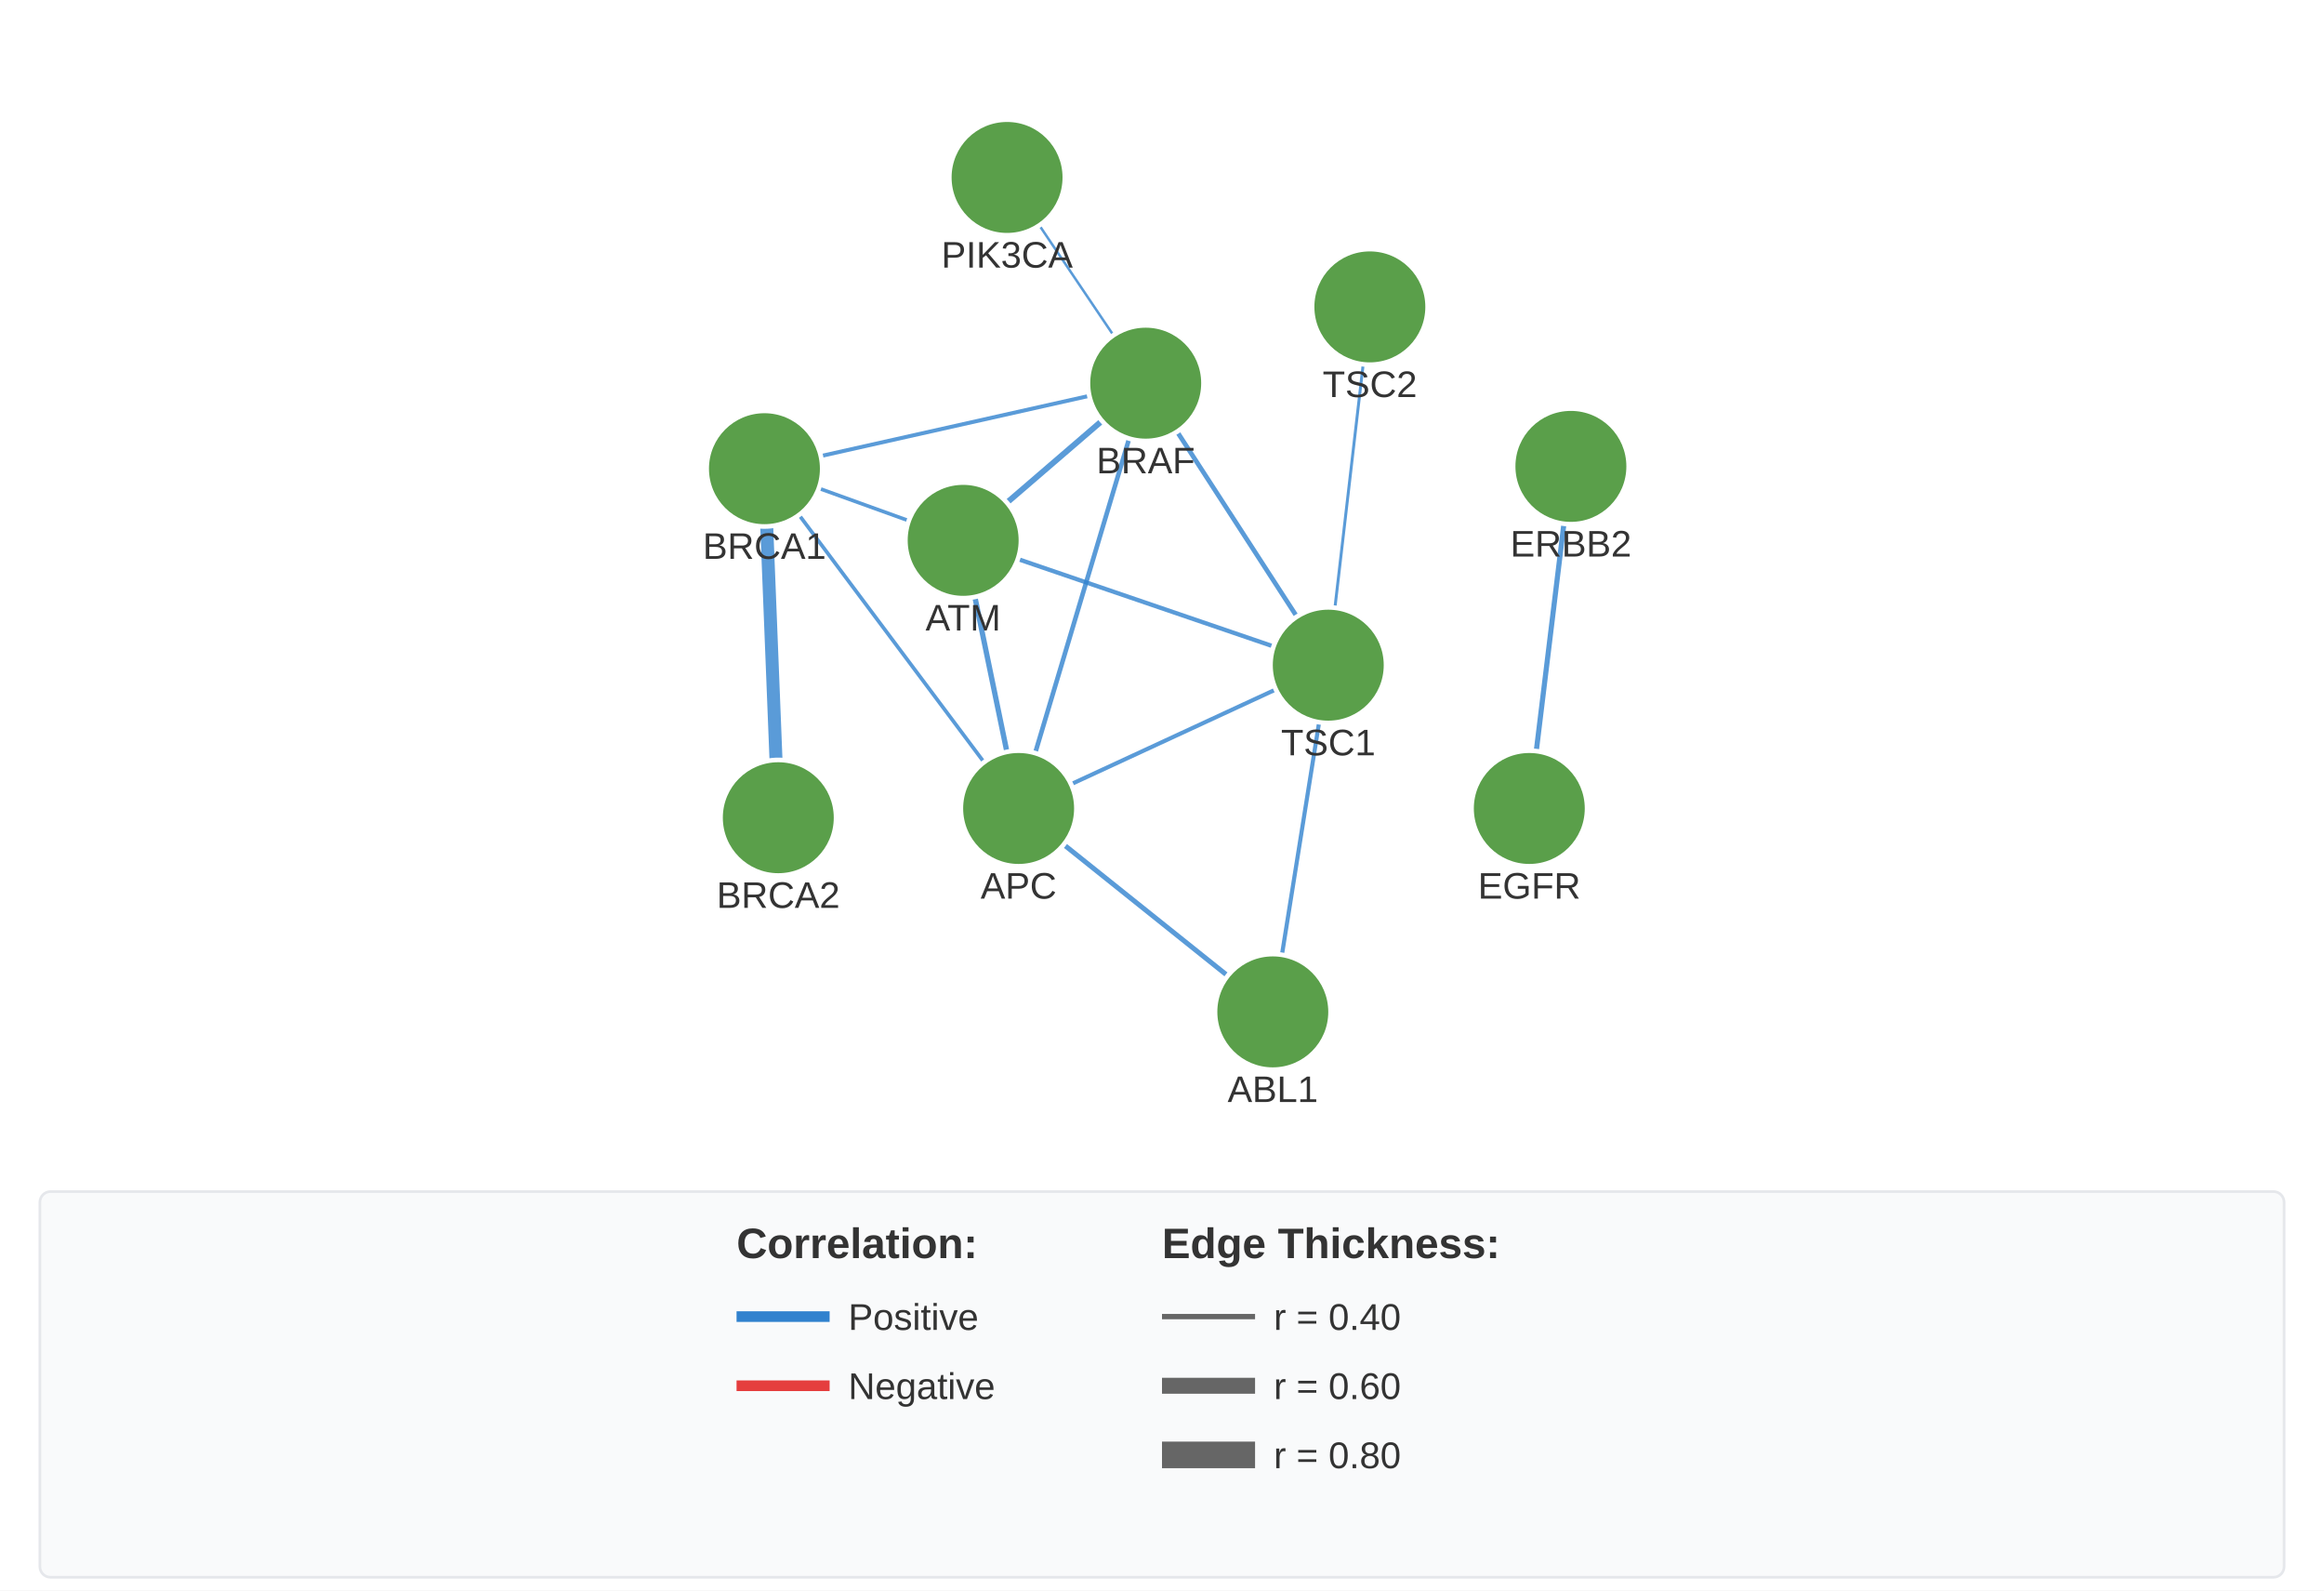
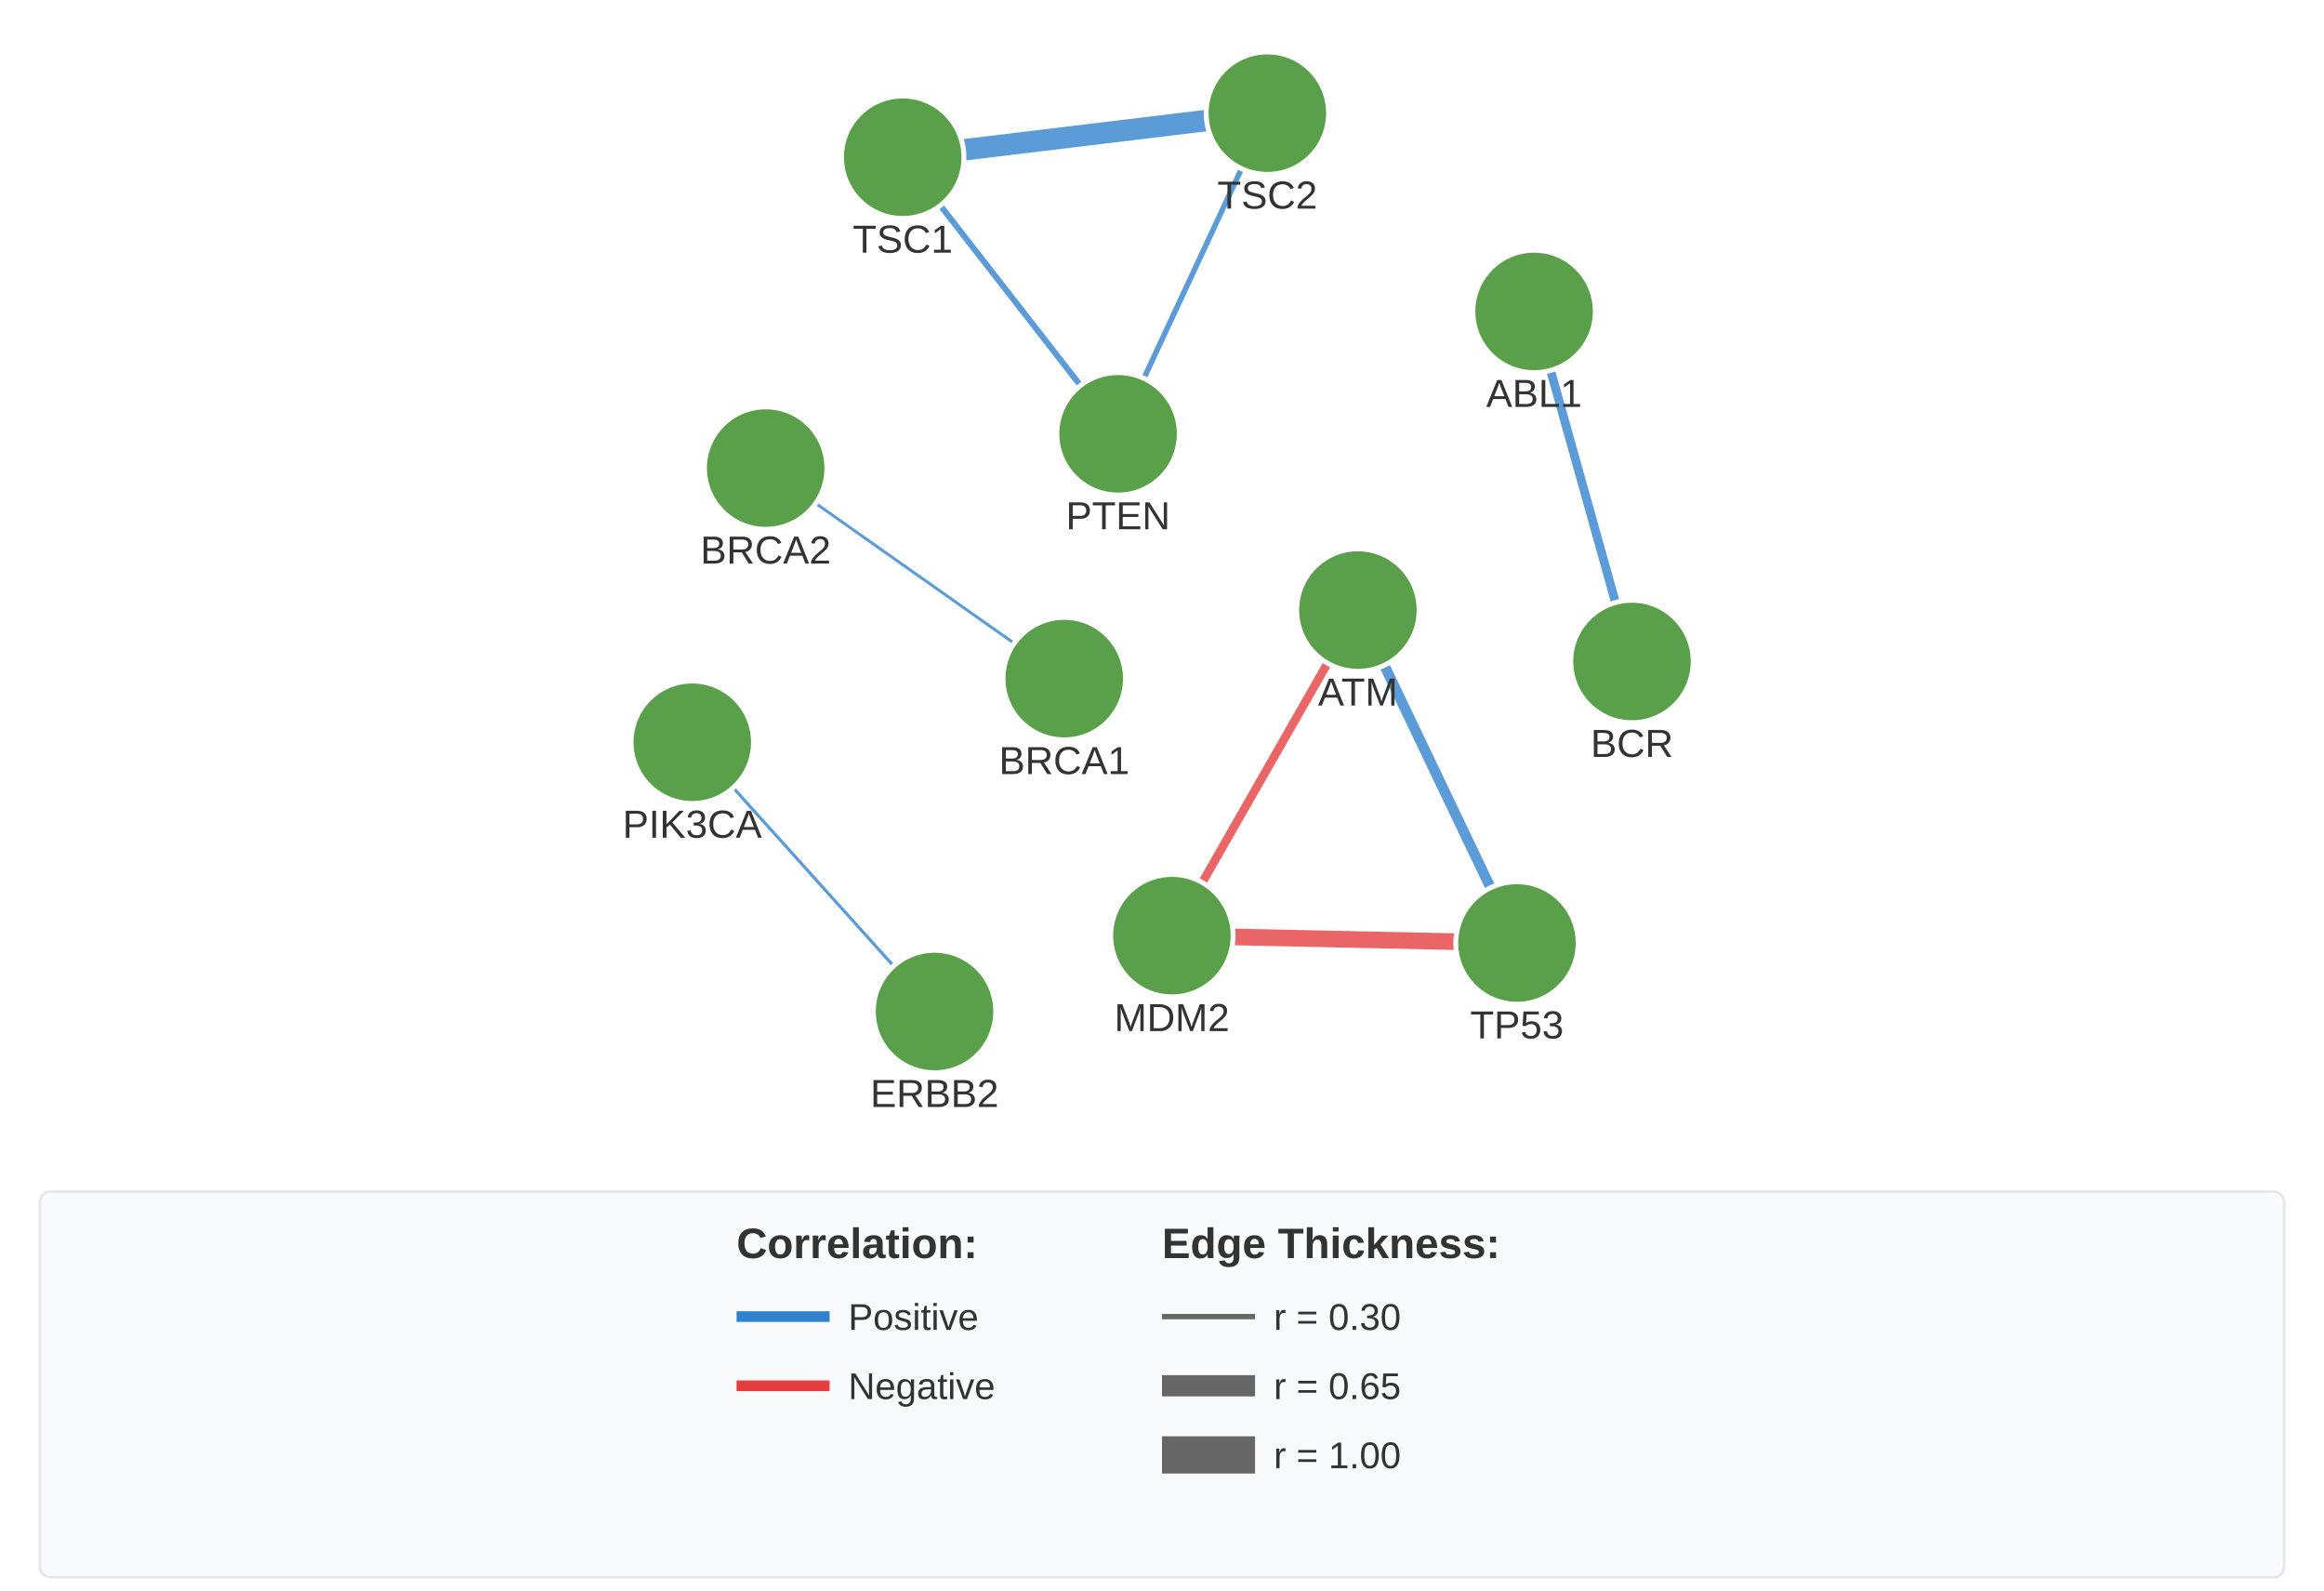
<svg xmlns="http://www.w3.org/2000/svg" width="874" height="598" viewBox="0 0 874 598">
  <defs>
    <linearGradient id="signedGradient" x1="0%" y1="0%" x2="100%" y2="0%">
      <stop offset="0%" style="stop-color:#b2182b;stop-opacity:1" />
      <stop offset="50%" style="stop-color:#f7f7f7;stop-opacity:1" />
      <stop offset="100%" style="stop-color:#2166ac;stop-opacity:1" />
    </linearGradient>
    <linearGradient id="absGradient" x1="0%" y1="0%" x2="100%" y2="0%">
      <stop offset="0%" style="stop-color:#f5f5f5;stop-opacity:1" />
      <stop offset="50%" style="stop-color:#fdae61;stop-opacity:1" />
      <stop offset="100%" style="stop-color:#d7191c;stop-opacity:1" />
    </linearGradient>
    <linearGradient id="fdrGradient" x1="0%" y1="0%" x2="100%" y2="0%">
      <stop offset="0%" style="stop-color:#d7191c;stop-opacity:1" />
      <stop offset="50%" style="stop-color:#fdae61;stop-opacity:1" />
      <stop offset="100%" style="stop-color:#f5f5f5;stop-opacity:1" />
    </linearGradient>
  </defs>
  <style>
  .node-label { font-family: Arial, sans-serif; font-size: 14px; fill: #333; }
  .legend-title { font-family: Arial, sans-serif; font-size: 16px; font-weight: bold; fill: #333; }
  .legend-text { font-family: Arial, sans-serif; font-size: 14px; fill: #333; }
  .legend-small { font-family: Arial, sans-serif; font-size: 13px; fill: #333; }
</style>
  <rect width="100%" height="100%" fill="white" />
-   <line x1="287.485" y1="176.215" x2="292.699" y2="307.438" stroke="#3182ce" stroke-width="4.884" opacity="0.8" />
-   <line x1="287.485" y1="176.215" x2="383.078" y2="303.962" stroke="#3182ce" stroke-width="1.39" opacity="0.8" />
-   <line x1="287.485" y1="176.215" x2="430.875" y2="144.061" stroke="#3182ce" stroke-width="1.482" opacity="0.8" />
-   <line x1="287.485" y1="176.215" x2="362.221" y2="203.155" stroke="#3182ce" stroke-width="1.364" opacity="0.8" />
-   <line x1="575.133" y1="303.962" x2="590.776" y2="175.346" stroke="#3182ce" stroke-width="1.925" opacity="0.8" />
-   <line x1="383.078" y1="303.962" x2="430.875" y2="144.061" stroke="#3182ce" stroke-width="1.729" opacity="0.8" />
-   <line x1="383.078" y1="303.962" x2="362.221" y2="203.155" stroke="#3182ce" stroke-width="1.99" opacity="0.8" />
-   <line x1="383.078" y1="303.962" x2="499.528" y2="250.082" stroke="#3182ce" stroke-width="1.547" opacity="0.8" />
-   <line x1="383.078" y1="303.962" x2="478.671" y2="380.436" stroke="#3182ce" stroke-width="1.847" opacity="0.8" />
-   <line x1="378.733" y1="66.717" x2="430.875" y2="144.061" stroke="#3182ce" stroke-width="0.947" opacity="0.8" />
-   <line x1="430.875" y1="144.061" x2="362.221" y2="203.155" stroke="#3182ce" stroke-width="2.199" opacity="0.8" />
-   <line x1="430.875" y1="144.061" x2="499.528" y2="250.082" stroke="#3182ce" stroke-width="1.742" opacity="0.8" />
-   <line x1="362.221" y1="203.155" x2="499.528" y2="250.082" stroke="#3182ce" stroke-width="1.612" opacity="0.8" />
-   <line x1="499.528" y1="250.082" x2="515.17" y2="115.383" stroke="#3182ce" stroke-width="1.104" opacity="0.8" />
-   <line x1="499.528" y1="250.082" x2="478.671" y2="380.436" stroke="#3182ce" stroke-width="1.547" opacity="0.8" />
-   <circle cx="287.485" cy="176.215" r="21.726" fill="#5a9f4a" stroke="white" stroke-width="1.738" />
-   <text x="287.485" y="210.107" text-anchor="middle" style="font-family: Arial; font-size: 13.904px; fill: #333;">BRCA1</text>
-   <circle cx="292.699" cy="307.438" r="21.726" fill="#5a9f4a" stroke="white" stroke-width="1.738" />
-   <text x="292.699" y="341.33" text-anchor="middle" style="font-family: Arial; font-size: 13.904px; fill: #333;">BRCA2</text>
-   <circle cx="383.078" cy="303.962" r="21.726" fill="#5a9f4a" stroke="white" stroke-width="1.738" />
-   <text x="383.078" y="337.854" text-anchor="middle" style="font-family: Arial; font-size: 13.904px; fill: #333;">APC</text>
-   <circle cx="430.875" cy="144.061" r="21.726" fill="#5a9f4a" stroke="white" stroke-width="1.738" />
-   <text x="430.875" y="177.953" text-anchor="middle" style="font-family: Arial; font-size: 13.904px; fill: #333;">BRAF</text>
-   <circle cx="362.221" cy="203.155" r="21.726" fill="#5a9f4a" stroke="white" stroke-width="1.738" />
-   <text x="362.221" y="237.047" text-anchor="middle" style="font-family: Arial; font-size: 13.904px; fill: #333;">ATM</text>
-   <circle cx="575.133" cy="303.962" r="21.726" fill="#5a9f4a" stroke="white" stroke-width="1.738" />
-   <text x="575.133" y="337.854" text-anchor="middle" style="font-family: Arial; font-size: 13.904px; fill: #333;">EGFR</text>
-   <circle cx="590.776" cy="175.346" r="21.726" fill="#5a9f4a" stroke="white" stroke-width="1.738" />
-   <text x="590.776" y="209.238" text-anchor="middle" style="font-family: Arial; font-size: 13.904px; fill: #333;">ERBB2</text>
-   <circle cx="499.528" cy="250.082" r="21.726" fill="#5a9f4a" stroke="white" stroke-width="1.738" />
-   <text x="499.528" y="283.974" text-anchor="middle" style="font-family: Arial; font-size: 13.904px; fill: #333;">TSC1</text>
-   <circle cx="478.671" cy="380.436" r="21.726" fill="#5a9f4a" stroke="white" stroke-width="1.738" />
-   <text x="478.671" y="414.328" text-anchor="middle" style="font-family: Arial; font-size: 13.904px; fill: #333;">ABL1</text>
-   <circle cx="378.733" cy="66.717" r="21.726" fill="#5a9f4a" stroke="white" stroke-width="1.738" />
-   <text x="378.733" y="100.609" text-anchor="middle" style="font-family: Arial; font-size: 13.904px; fill: #333;">PIK3CA</text>
-   <circle cx="515.17" cy="115.383" r="21.726" fill="#5a9f4a" stroke="white" stroke-width="1.738" />
-   <text x="515.17" y="149.275" text-anchor="middle" style="font-family: Arial; font-size: 13.904px; fill: #333;">TSC2</text>
+   <line x1="570.494" y1="354.532" x2="510.673" y2="229.368" stroke="#3182ce" stroke-width="3.89" opacity="0.8" />
+   <line x1="570.494" y1="354.532" x2="440.728" y2="351.771" stroke="#e53e3e" stroke-width="6.245" opacity="0.8" />
+   <line x1="400.234" y1="255.137" x2="287.955" y2="175.989" stroke="#3182ce" stroke-width="1.098" opacity="0.8" />
+   <line x1="420.481" y1="163.105" x2="339.493" y2="59.108" stroke="#3182ce" stroke-width="2.234" opacity="0.8" />
+   <line x1="420.481" y1="163.105" x2="476.621" y2="42.543" stroke="#3182ce" stroke-width="2.044" opacity="0.8" />
+   <line x1="260.345" y1="279.065" x2="351.457" y2="380.301" stroke="#3182ce" stroke-width="1.169" opacity="0.8" />
+   <line x1="510.673" y1="229.368" x2="440.728" y2="351.771" stroke="#e53e3e" stroke-width="3.192" opacity="0.8" />
+   <line x1="339.493" y1="59.108" x2="476.621" y2="42.543" stroke="#3182ce" stroke-width="8.067" opacity="0.8" />
+   <line x1="613.749" y1="248.695" x2="576.936" y2="117.089" stroke="#3182ce" stroke-width="3.287" opacity="0.8" />
+   <circle cx="570.494" cy="354.532" r="23.008" fill="#5a9f4a" stroke="white" stroke-width="1.841" />
+   <text x="570.494" y="390.424" text-anchor="middle" style="font-family: Arial; font-size: 14.725px; fill: #333;">TP53</text>
+   <circle cx="510.673" cy="229.368" r="23.008" fill="#5a9f4a" stroke="white" stroke-width="1.841" />
+   <text x="510.673" y="265.26" text-anchor="middle" style="font-family: Arial; font-size: 14.725px; fill: #333;">ATM</text>
+   <circle cx="440.728" cy="351.771" r="23.008" fill="#5a9f4a" stroke="white" stroke-width="1.841" />
+   <text x="440.728" y="387.663" text-anchor="middle" style="font-family: Arial; font-size: 14.725px; fill: #333;">MDM2</text>
+   <circle cx="400.234" cy="255.137" r="23.008" fill="#5a9f4a" stroke="white" stroke-width="1.841" />
+   <text x="400.234" y="291.029" text-anchor="middle" style="font-family: Arial; font-size: 14.725px; fill: #333;">BRCA1</text>
+   <circle cx="287.955" cy="175.989" r="23.008" fill="#5a9f4a" stroke="white" stroke-width="1.841" />
+   <text x="287.955" y="211.882" text-anchor="middle" style="font-family: Arial; font-size: 14.725px; fill: #333;">BRCA2</text>
+   <circle cx="420.481" cy="163.105" r="23.008" fill="#5a9f4a" stroke="white" stroke-width="1.841" />
+   <text x="420.481" y="198.997" text-anchor="middle" style="font-family: Arial; font-size: 14.725px; fill: #333;">PTEN</text>
+   <circle cx="339.493" cy="59.108" r="23.008" fill="#5a9f4a" stroke="white" stroke-width="1.841" />
+   <text x="339.493" y="95.001" text-anchor="middle" style="font-family: Arial; font-size: 14.725px; fill: #333;">TSC1</text>
+   <circle cx="476.621" cy="42.543" r="23.008" fill="#5a9f4a" stroke="white" stroke-width="1.841" />
+   <text x="476.621" y="78.435" text-anchor="middle" style="font-family: Arial; font-size: 14.725px; fill: #333;">TSC2</text>
+   <circle cx="260.345" cy="279.065" r="23.008" fill="#5a9f4a" stroke="white" stroke-width="1.841" />
+   <text x="260.345" y="314.958" text-anchor="middle" style="font-family: Arial; font-size: 14.725px; fill: #333;">PIK3CA</text>
+   <circle cx="351.457" cy="380.301" r="23.008" fill="#5a9f4a" stroke="white" stroke-width="1.841" />
+   <text x="351.457" y="416.193" text-anchor="middle" style="font-family: Arial; font-size: 14.725px; fill: #333;">ERBB2</text>
+   <circle cx="613.749" cy="248.695" r="23.008" fill="#5a9f4a" stroke="white" stroke-width="1.841" />
+   <text x="613.749" y="284.587" text-anchor="middle" style="font-family: Arial; font-size: 14.725px; fill: #333;">BCR</text>
+   <circle cx="576.936" cy="117.089" r="23.008" fill="#5a9f4a" stroke="white" stroke-width="1.841" />
+   <text x="576.936" y="152.981" text-anchor="middle" style="font-family: Arial; font-size: 14.725px; fill: #333;">ABL1</text>
  <rect x="15" y="448" width="844" height="145" fill="#f9fafb" stroke="#e5e7eb" rx="4" />
  <text x="277" y="473" class="legend-title">Correlation:</text>
  <line x1="277" y1="495" x2="312" y2="495" stroke="#3182ce" stroke-width="4" />
  <text x="319" y="500" class="legend-text">Positive</text>
  <line x1="277" y1="521" x2="312" y2="521" stroke="#e53e3e" stroke-width="4" />
  <text x="319" y="526" class="legend-text">Negative</text>
  <text x="437" y="473" class="legend-title">Edge Thickness:</text>
  <line x1="437" y1="495" x2="472" y2="495" stroke="#666" stroke-width="2" />
-   <text x="479" y="500" class="legend-text">r = 0.40</text>
-   <line x1="437" y1="521" x2="472" y2="521" stroke="#666" stroke-width="6" />
-   <text x="479" y="526" class="legend-text">r = 0.60</text>
-   <line x1="437" y1="547" x2="472" y2="547" stroke="#666" stroke-width="10" />
-   <text x="479" y="552" class="legend-text">r = 0.80</text>
+   <text x="479" y="500" class="legend-text">r = 0.30</text>
+   <line x1="437" y1="521" x2="472" y2="521" stroke="#666" stroke-width="8" />
+   <text x="479" y="526" class="legend-text">r = 0.65</text>
+   <line x1="437" y1="547" x2="472" y2="547" stroke="#666" stroke-width="14" />
+   <text x="479" y="552" class="legend-text">r = 1.00</text>
</svg>
